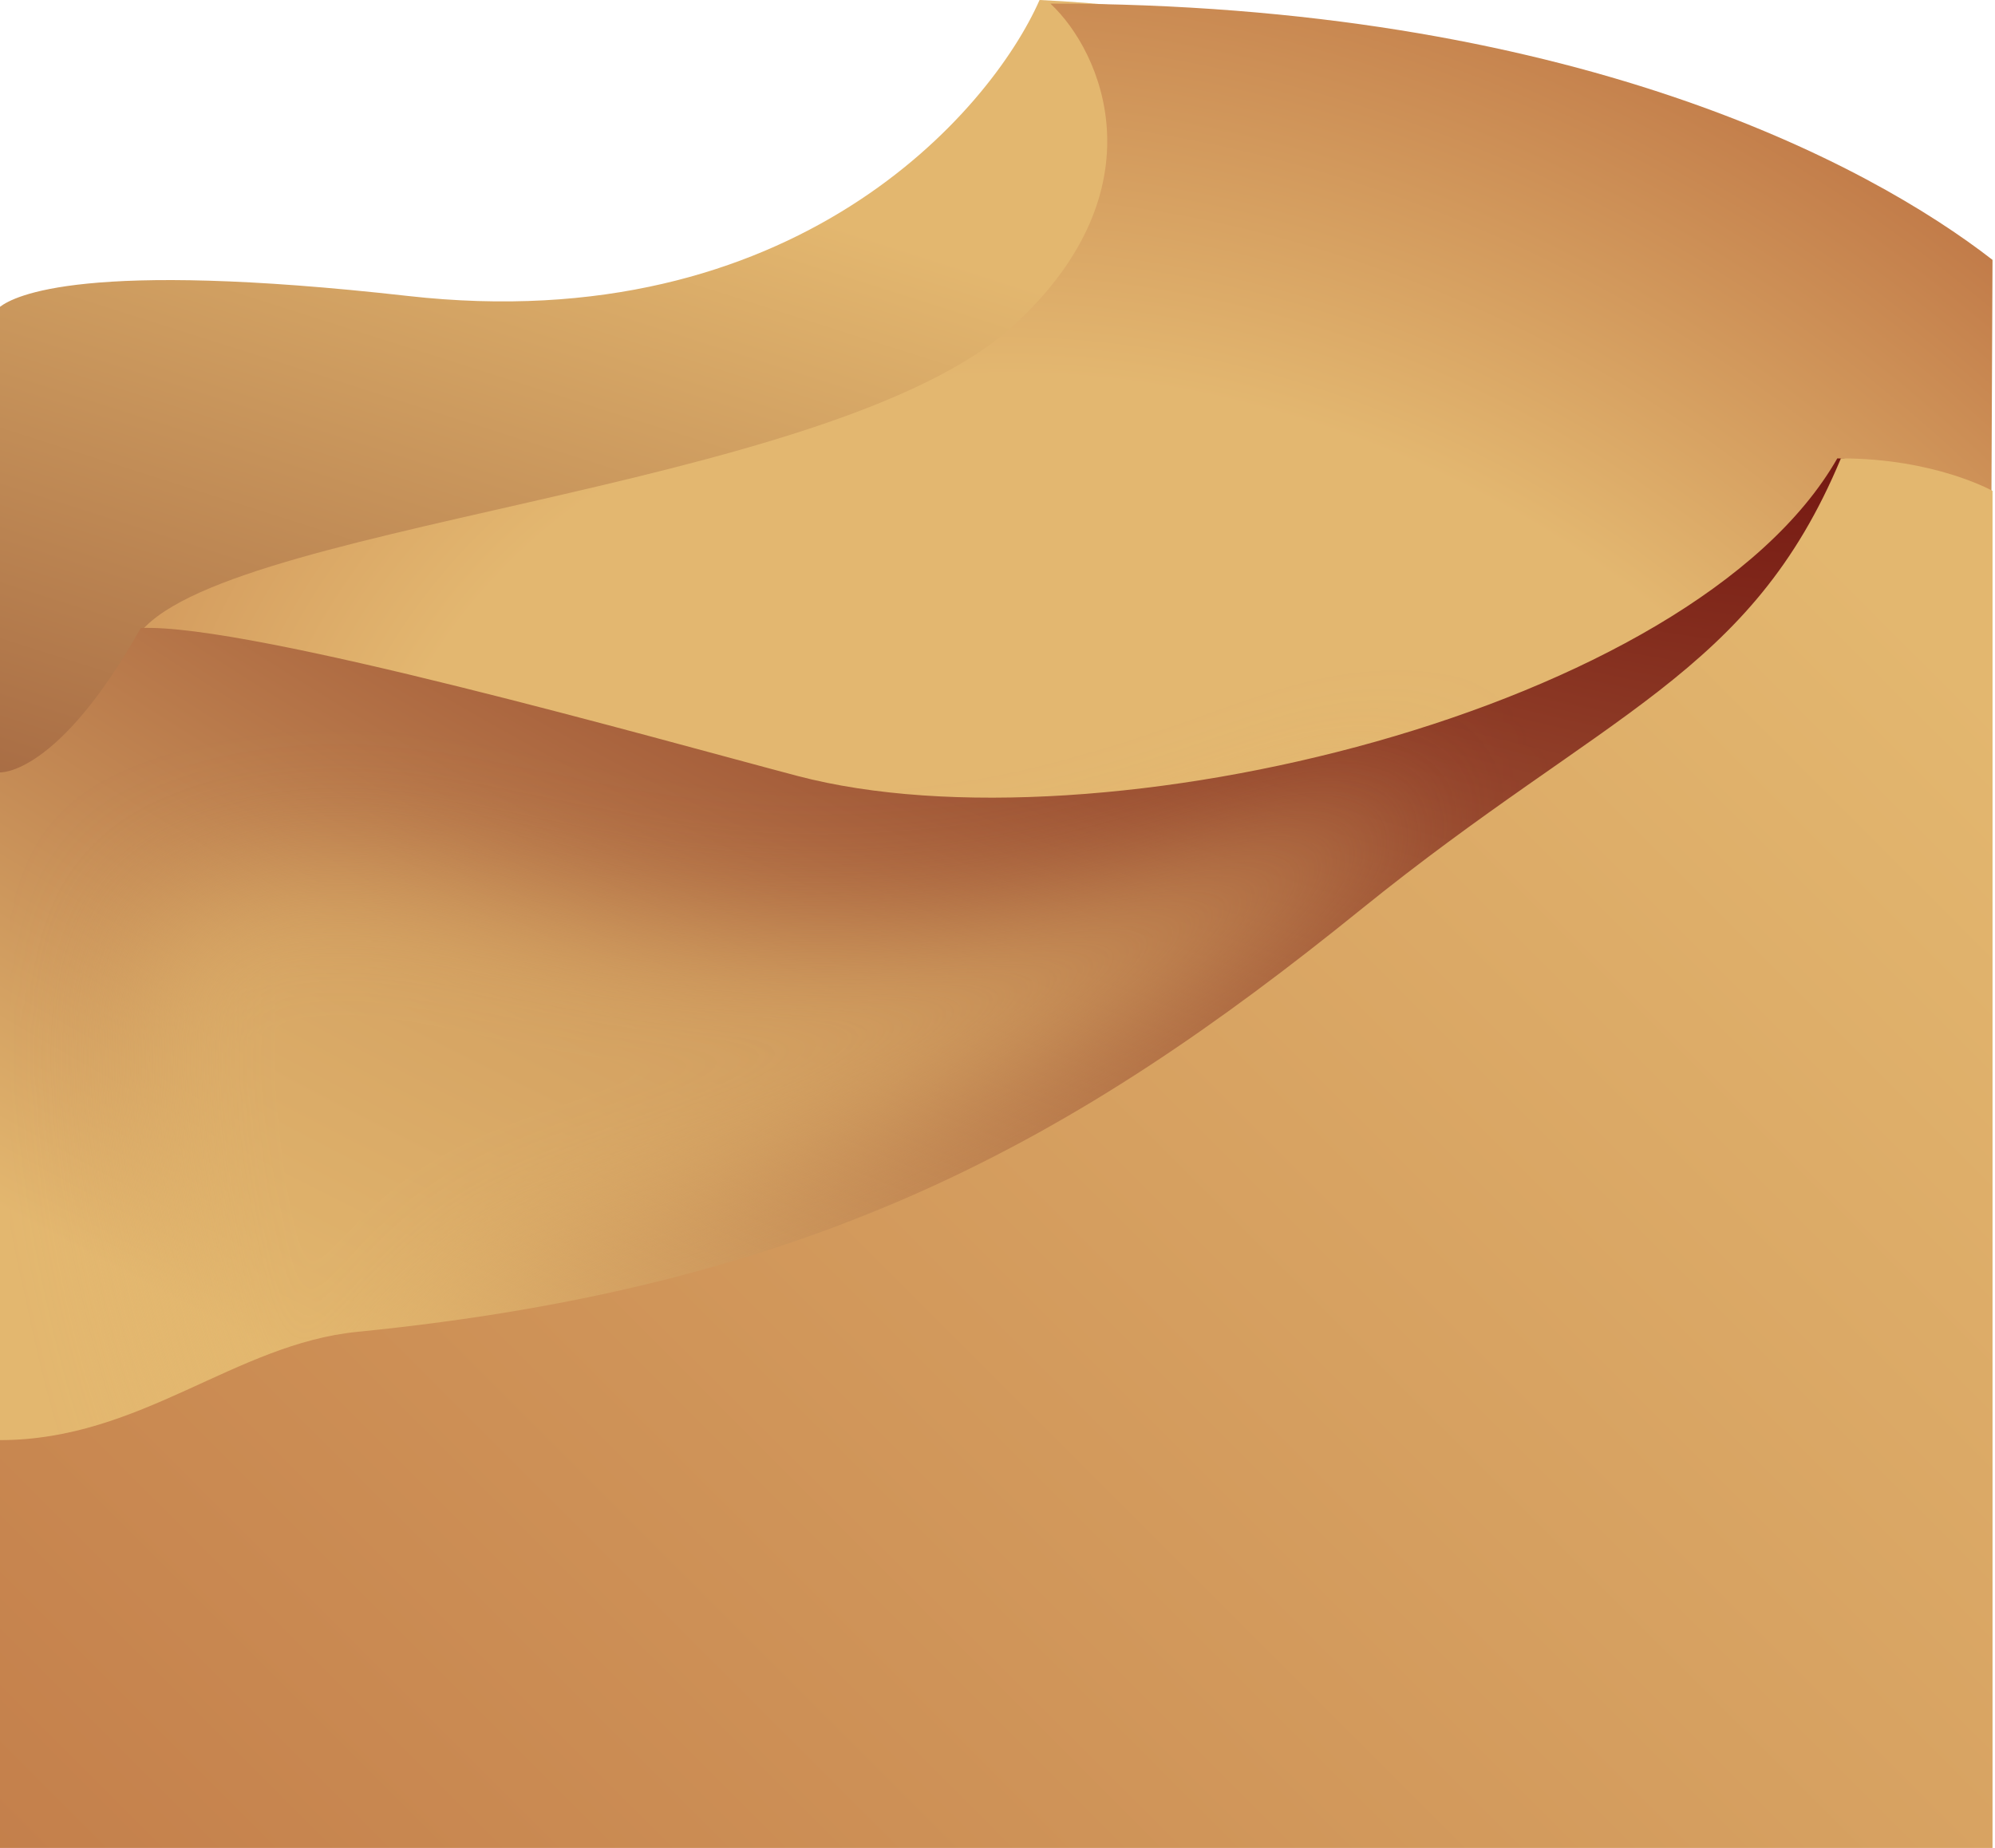
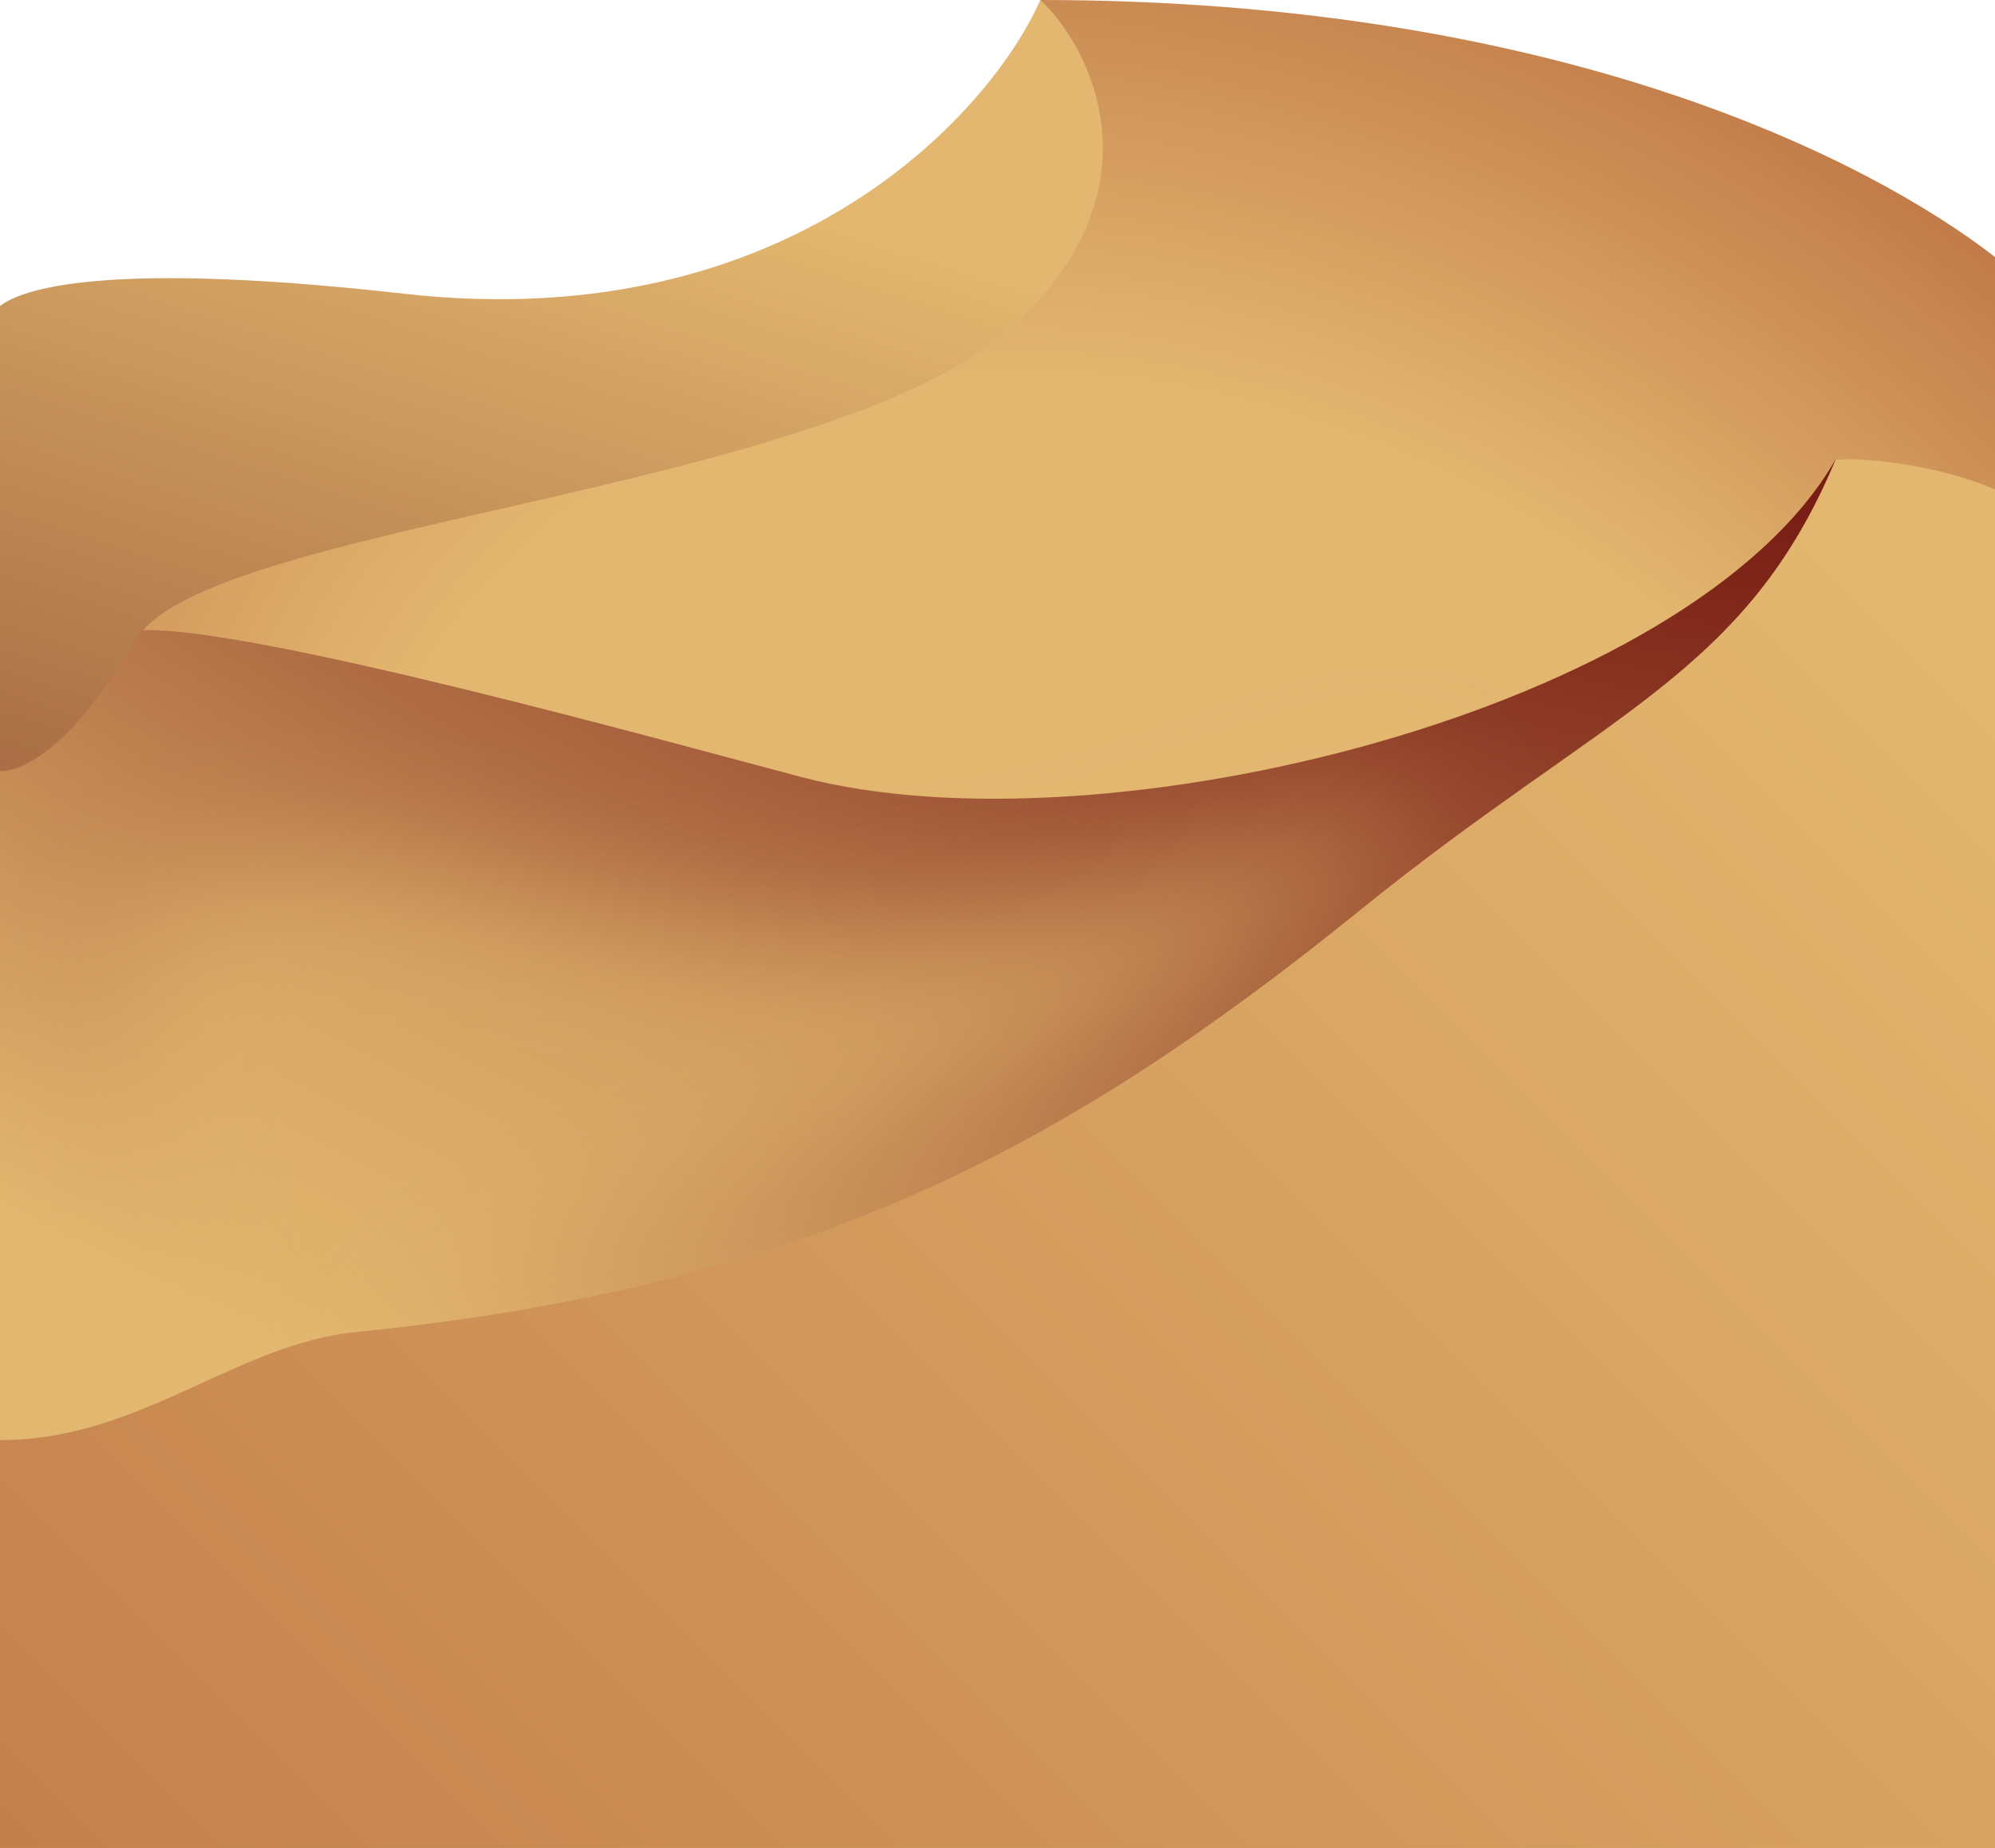
<svg xmlns="http://www.w3.org/2000/svg" width="326" height="302" viewBox="0 0 326 302" fill="none">
-   <path d="M66.652 48.367C13.566 42.387 2.359 48.367 0 50.137V301.41H313.207V48.367C271.682 14.864 208.215 1.77 169.875 0C161.814 18.285 129.781 55.478 66.652 48.367Z" fill="url(#paint0_linear_119_1541)" />
-   <path d="M165.746 53.086C189.812 30.908 180.099 8.454 171.645 0.59C256.582 0.59 305.342 26.74 325.594 42.469L324.414 301.41H9.438V169.285C22.021 169.482 5.4 137.416 21.824 104.992C31.684 85.527 135.664 80.809 165.746 53.086Z" fill="url(#paint1_radial_119_1541)" />
-   <path d="M0 126.227V299.051H323.234V113.25C302 113.25 320.285 74.91 300.23 74.91C276.637 116.199 179.415 139.727 130.355 126.816C107.941 120.918 40.896 101.846 23.004 102.633C9.438 126.816 0 126.227 0 126.227Z" fill="url(#paint2_radial_119_1541)" />
-   <g filter="url(#filter0_f_119_1541)">
+   <path d="M66 48C12.914 42.02 2.359 48.23 0 50V301.41L326 302V50C284.475 16.497 208.34 1.77 170 0C161.939 18.285 129.129 55.111 66 48Z" fill="url(#paint0_linear_339_153)" />
+   <path d="M165.746 53.086C189.812 30.908 178.454 7.865 170 0C254.937 0 305.749 26.271 326 42V302L9.438 301.41V169.285C22.021 169.482 5.575 137.424 22 105C31.86 85.535 135.664 80.809 165.746 53.086Z" fill="url(#paint1_radial_339_153)" />
+   <path d="M0 126V302H326V113C304.766 113 320.055 75 300 75C276.406 116.289 180.06 139.911 131 127C108.586 121.102 40.892 102.214 23 103C9.434 127.184 0 126 0 126Z" fill="url(#paint2_radial_339_153)" />
+   <g filter="url(#filter0_f_339_153)">
    <path d="M88.476 147.461C52.066 139.123 47.777 140.973 28.902 147.461C10.027 153.949 32.441 253.043 44.828 248.324C57.215 243.605 73.14 212.934 88.476 207.035C103.812 201.137 179.902 177.543 235.937 129.176C206.445 134.484 165.746 165.156 88.476 147.461Z" fill="#E3B76F" fill-opacity="0.6" />
  </g>
-   <path d="M222.371 148.641C262.48 116.199 286.074 110.301 300.82 74.91C316.156 74.91 325.594 80.219 325.594 80.219V302H0V235.348C23.004 235.348 38.34 219.645 58.395 217.652C133.327 210.208 175.773 186.33 222.371 148.641Z" fill="url(#paint3_linear_119_1541)" />
+   <path d="M222.371 148.641C262.48 116.199 285.254 110.391 300 75C315.336 75 326 80 326 80V302L0 302V235.348C23.004 235.348 38.34 219.645 58.395 217.652C133.327 210.208 175.773 186.33 222.371 148.641Z" fill="url(#paint3_linear_339_153)" />
  <defs>
-     <filter id="filter0_f_119_1541" x="1.63" y="109.176" width="254.307" height="159.312" filterUnits="userSpaceOnUse" color-interpolation-filters="sRGB">
+     <filter id="filter0_f_339_153" x="1.63" y="109.176" width="254.306" height="159.312" filterUnits="userSpaceOnUse" color-interpolation-filters="sRGB">
      <feFlood flood-opacity="0" result="BackgroundImageFix" />
      <feBlend mode="normal" in="SourceGraphic" in2="BackgroundImageFix" result="shape" />
-       <feGaussianBlur stdDeviation="10" result="effect1_foregroundBlur_119_1541" />
+       <feGaussianBlur stdDeviation="10" result="effect1_foregroundBlur_339_153" />
    </filter>
-     <linearGradient id="paint0_linear_119_1541" x1="188.75" y1="46.008" x2="88.477" y2="360.394" gradientUnits="userSpaceOnUse">
+     <linearGradient id="paint0_linear_339_153" x1="188.75" y1="46.008" x2="88.477" y2="360.394" gradientUnits="userSpaceOnUse">
      <stop offset="0.021" stop-color="#E3B76F" />
      <stop offset="0.835" stop-color="#681B15" />
    </linearGradient>
-     <radialGradient id="paint1_radial_119_1541" cx="0" cy="0" r="1" gradientUnits="userSpaceOnUse" gradientTransform="translate(192.879 185.801) rotate(-58.5899) scale(246.73 308.899)">
+     <radialGradient id="paint1_radial_339_153" cx="0" cy="0" r="1" gradientUnits="userSpaceOnUse" gradientTransform="translate(192.879 185.801) rotate(-58.5899) scale(246.73 308.899)">
      <stop offset="0.47" stop-color="#E3B770" />
      <stop offset="0.977" stop-color="#AF5A33" />
    </radialGradient>
-     <radialGradient id="paint2_radial_119_1541" cx="0" cy="0" r="1" gradientUnits="userSpaceOnUse" gradientTransform="translate(230.039 -7.66788) rotate(111.295) scale(396.299 809.484)">
+     <radialGradient id="paint2_radial_339_153" cx="0" cy="0" r="1" gradientUnits="userSpaceOnUse" gradientTransform="translate(230.039 -7.6679) rotate(111.295) scale(396.299 809.484)">
      <stop offset="0.175" stop-color="#761912" />
      <stop offset="0.718" stop-color="#E3B76F" />
    </radialGradient>
-     <linearGradient id="paint3_linear_119_1541" x1="314.976" y1="55.445" x2="-139.793" y2="510.215" gradientUnits="userSpaceOnUse">
+     <linearGradient id="paint3_linear_339_153" x1="314.976" y1="55.445" x2="-139.793" y2="510.215" gradientUnits="userSpaceOnUse">
      <stop offset="0.054" stop-color="#E3B76F" />
      <stop offset="1" stop-color="#AF5A33" />
    </linearGradient>
  </defs>
</svg>
